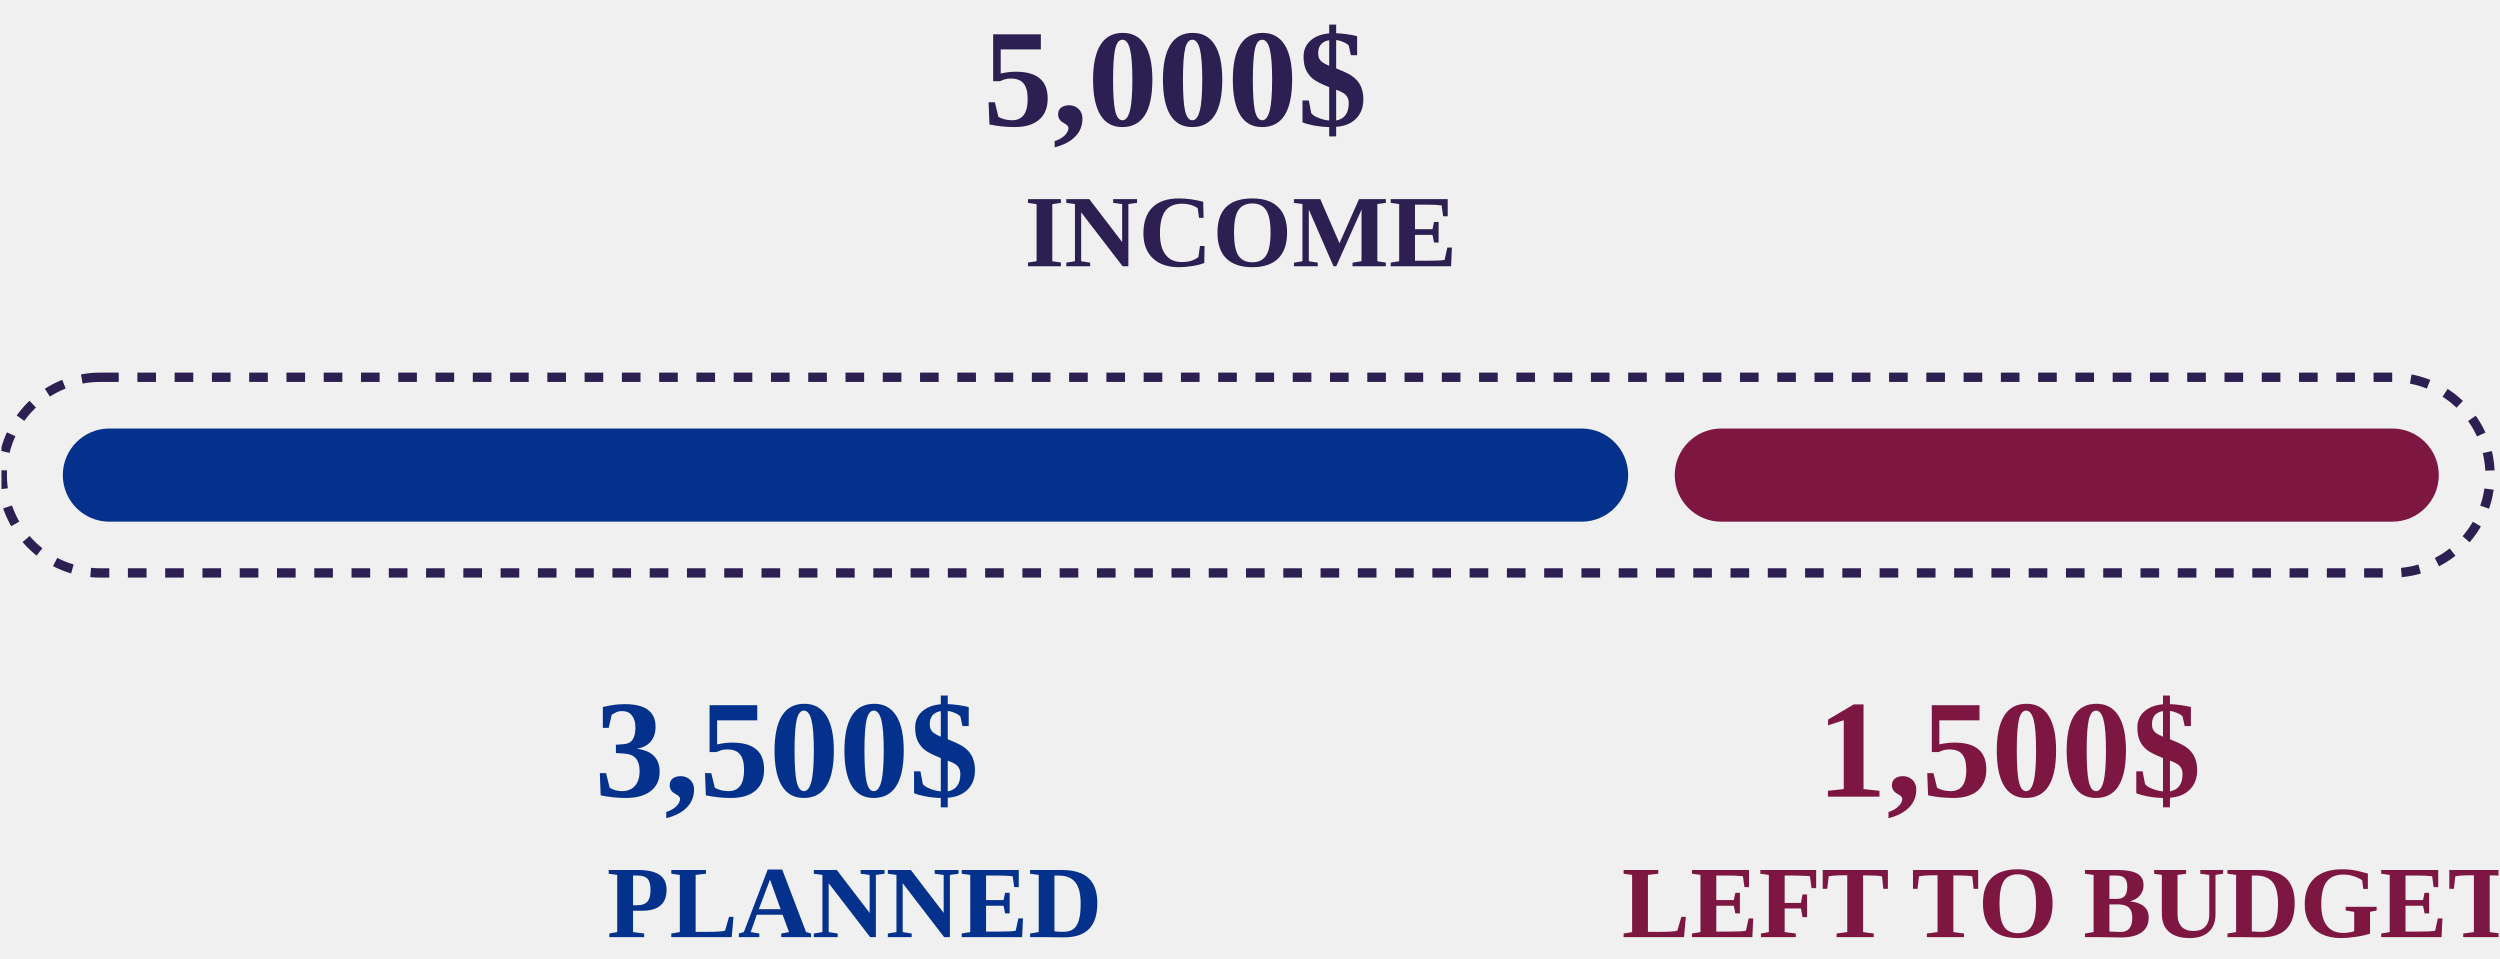
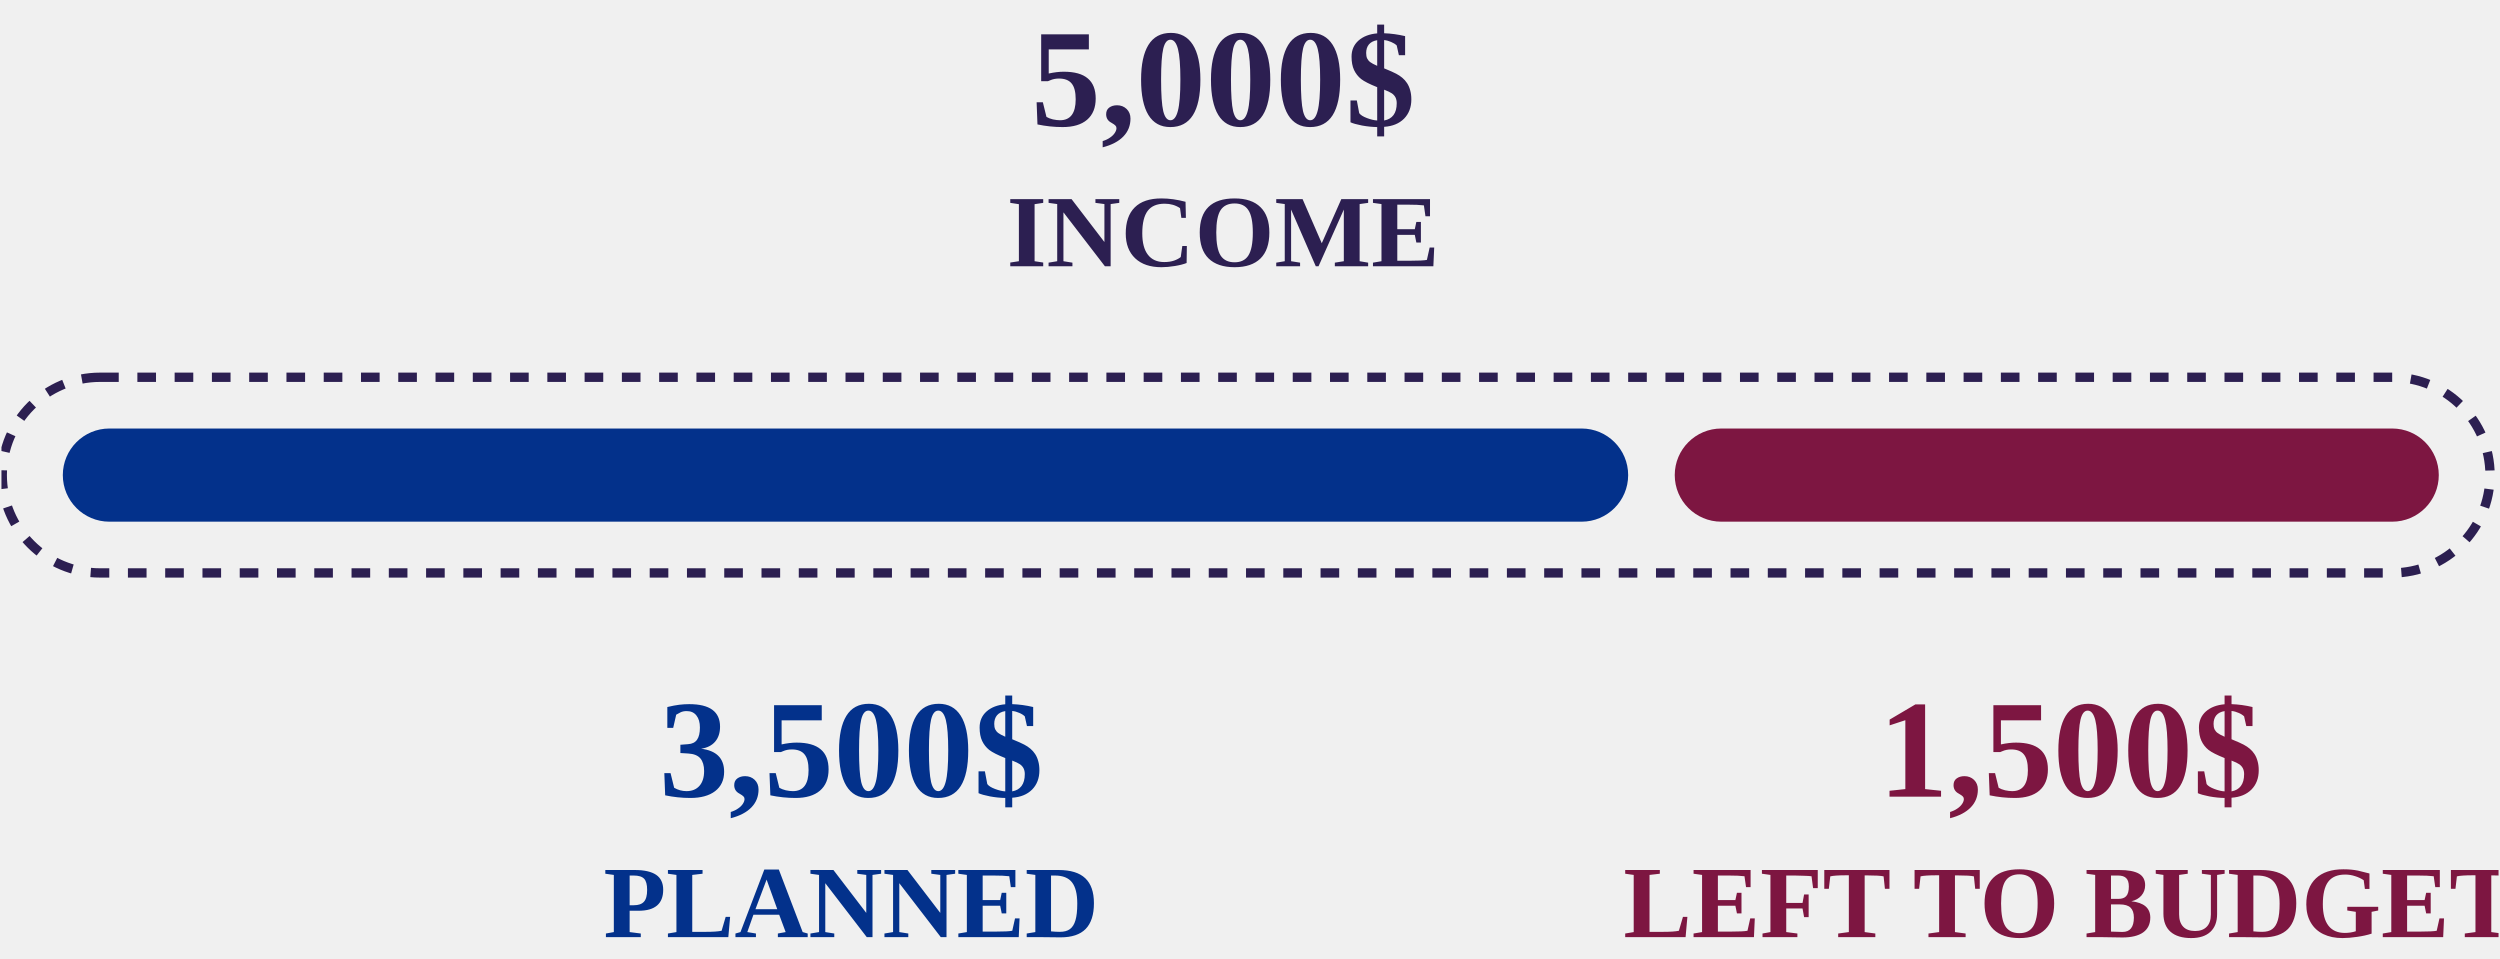
<svg xmlns="http://www.w3.org/2000/svg" width="326" height="125" viewBox="0 0 326 125" fill="none">
  <g clip-path="url(#clip0_106_44)">
    <rect x="0.295" y="49.196" width="324.405" height="25.515" rx="12.758" stroke="#2C1F51" stroke-width="1.215" stroke-dasharray="2.43 2.43" />
    <rect x="8.192" y="55.878" width="204.12" height="12.15" rx="6.075" fill="#03318B" />
    <rect x="218.387" y="55.878" width="99.63" height="12.15" rx="6.075" fill="#7D1641" />
-     <text fill="#2C1F51" xml:space="preserve" style="white-space: pre" font-size="18.225" font-weight="bold" letter-spacing="0em">
-       <tspan x="128.178" y="16.4">5,000$</tspan>
+     <text fill="#2C1F51" font-size="18.225" font-weight="bold" text-anchor="middle">
+       <tspan x="159.5" y="16.4">5,000$</tspan>
    </text>
-     <text fill="#2C1F51" xml:space="preserve" style="white-space: pre" font-size="13.365" font-weight="bold" letter-spacing="0em">
-       <tspan x="133.592" y="34.718">INCOME</tspan>
+     <text fill="#2C1F51" font-size="13.365" font-weight="bold" text-anchor="middle">
+       <tspan x="159.5" y="34.718">INCOME</tspan>
    </text>
-     <text fill="#03318B" xml:space="preserve" style="white-space: pre" font-size="18.225" font-weight="bold" letter-spacing="0em">
-       <tspan x="77.53" y="103.88">3,500$</tspan>
+     <text fill="#03318B" font-size="18.225" font-weight="bold" text-anchor="middle">
+       <tspan x="111" y="103.88">3,500$</tspan>
    </text>
-     <text fill="#03318B" xml:space="preserve" style="white-space: pre" font-size="13.365" font-weight="bold" letter-spacing="0em">
-       <tspan x="79.14" y="122.198">PLANNED</tspan>
+     <text fill="#03318B" font-size="13.365" font-weight="bold" text-anchor="middle">
+       <tspan x="111" y="122.198">PLANNED</tspan>
    </text>
-     <text fill="#7D1641" xml:space="preserve" style="white-space: pre" font-size="18.225" font-weight="bold" letter-spacing="0em">
-       <tspan x="236.912" y="103.88">1,500$</tspan>
+     <text fill="#7D1641" font-size="18.225" font-weight="bold" text-anchor="middle">
+       <tspan x="270" y="103.88">1,500$</tspan>
    </text>
-     <text fill="#7D1641" xml:space="preserve" style="white-space: pre" font-size="13.365" font-weight="bold" letter-spacing="0em">
-       <tspan x="211.485" y="122.198">LEFT TO BUDGET</tspan>
+     <text fill="#7D1641" font-size="13.365" font-weight="bold" text-anchor="middle">
+       <tspan x="270" y="122.198">LEFT TO BUDGET</tspan>
    </text>
  </g>
  <defs>
    <clipPath id="clip0_106_44">
      <rect width="325.62" height="123.93" fill="white" transform="translate(0.189941 0.0906067)" />
    </clipPath>
  </defs>
</svg>
